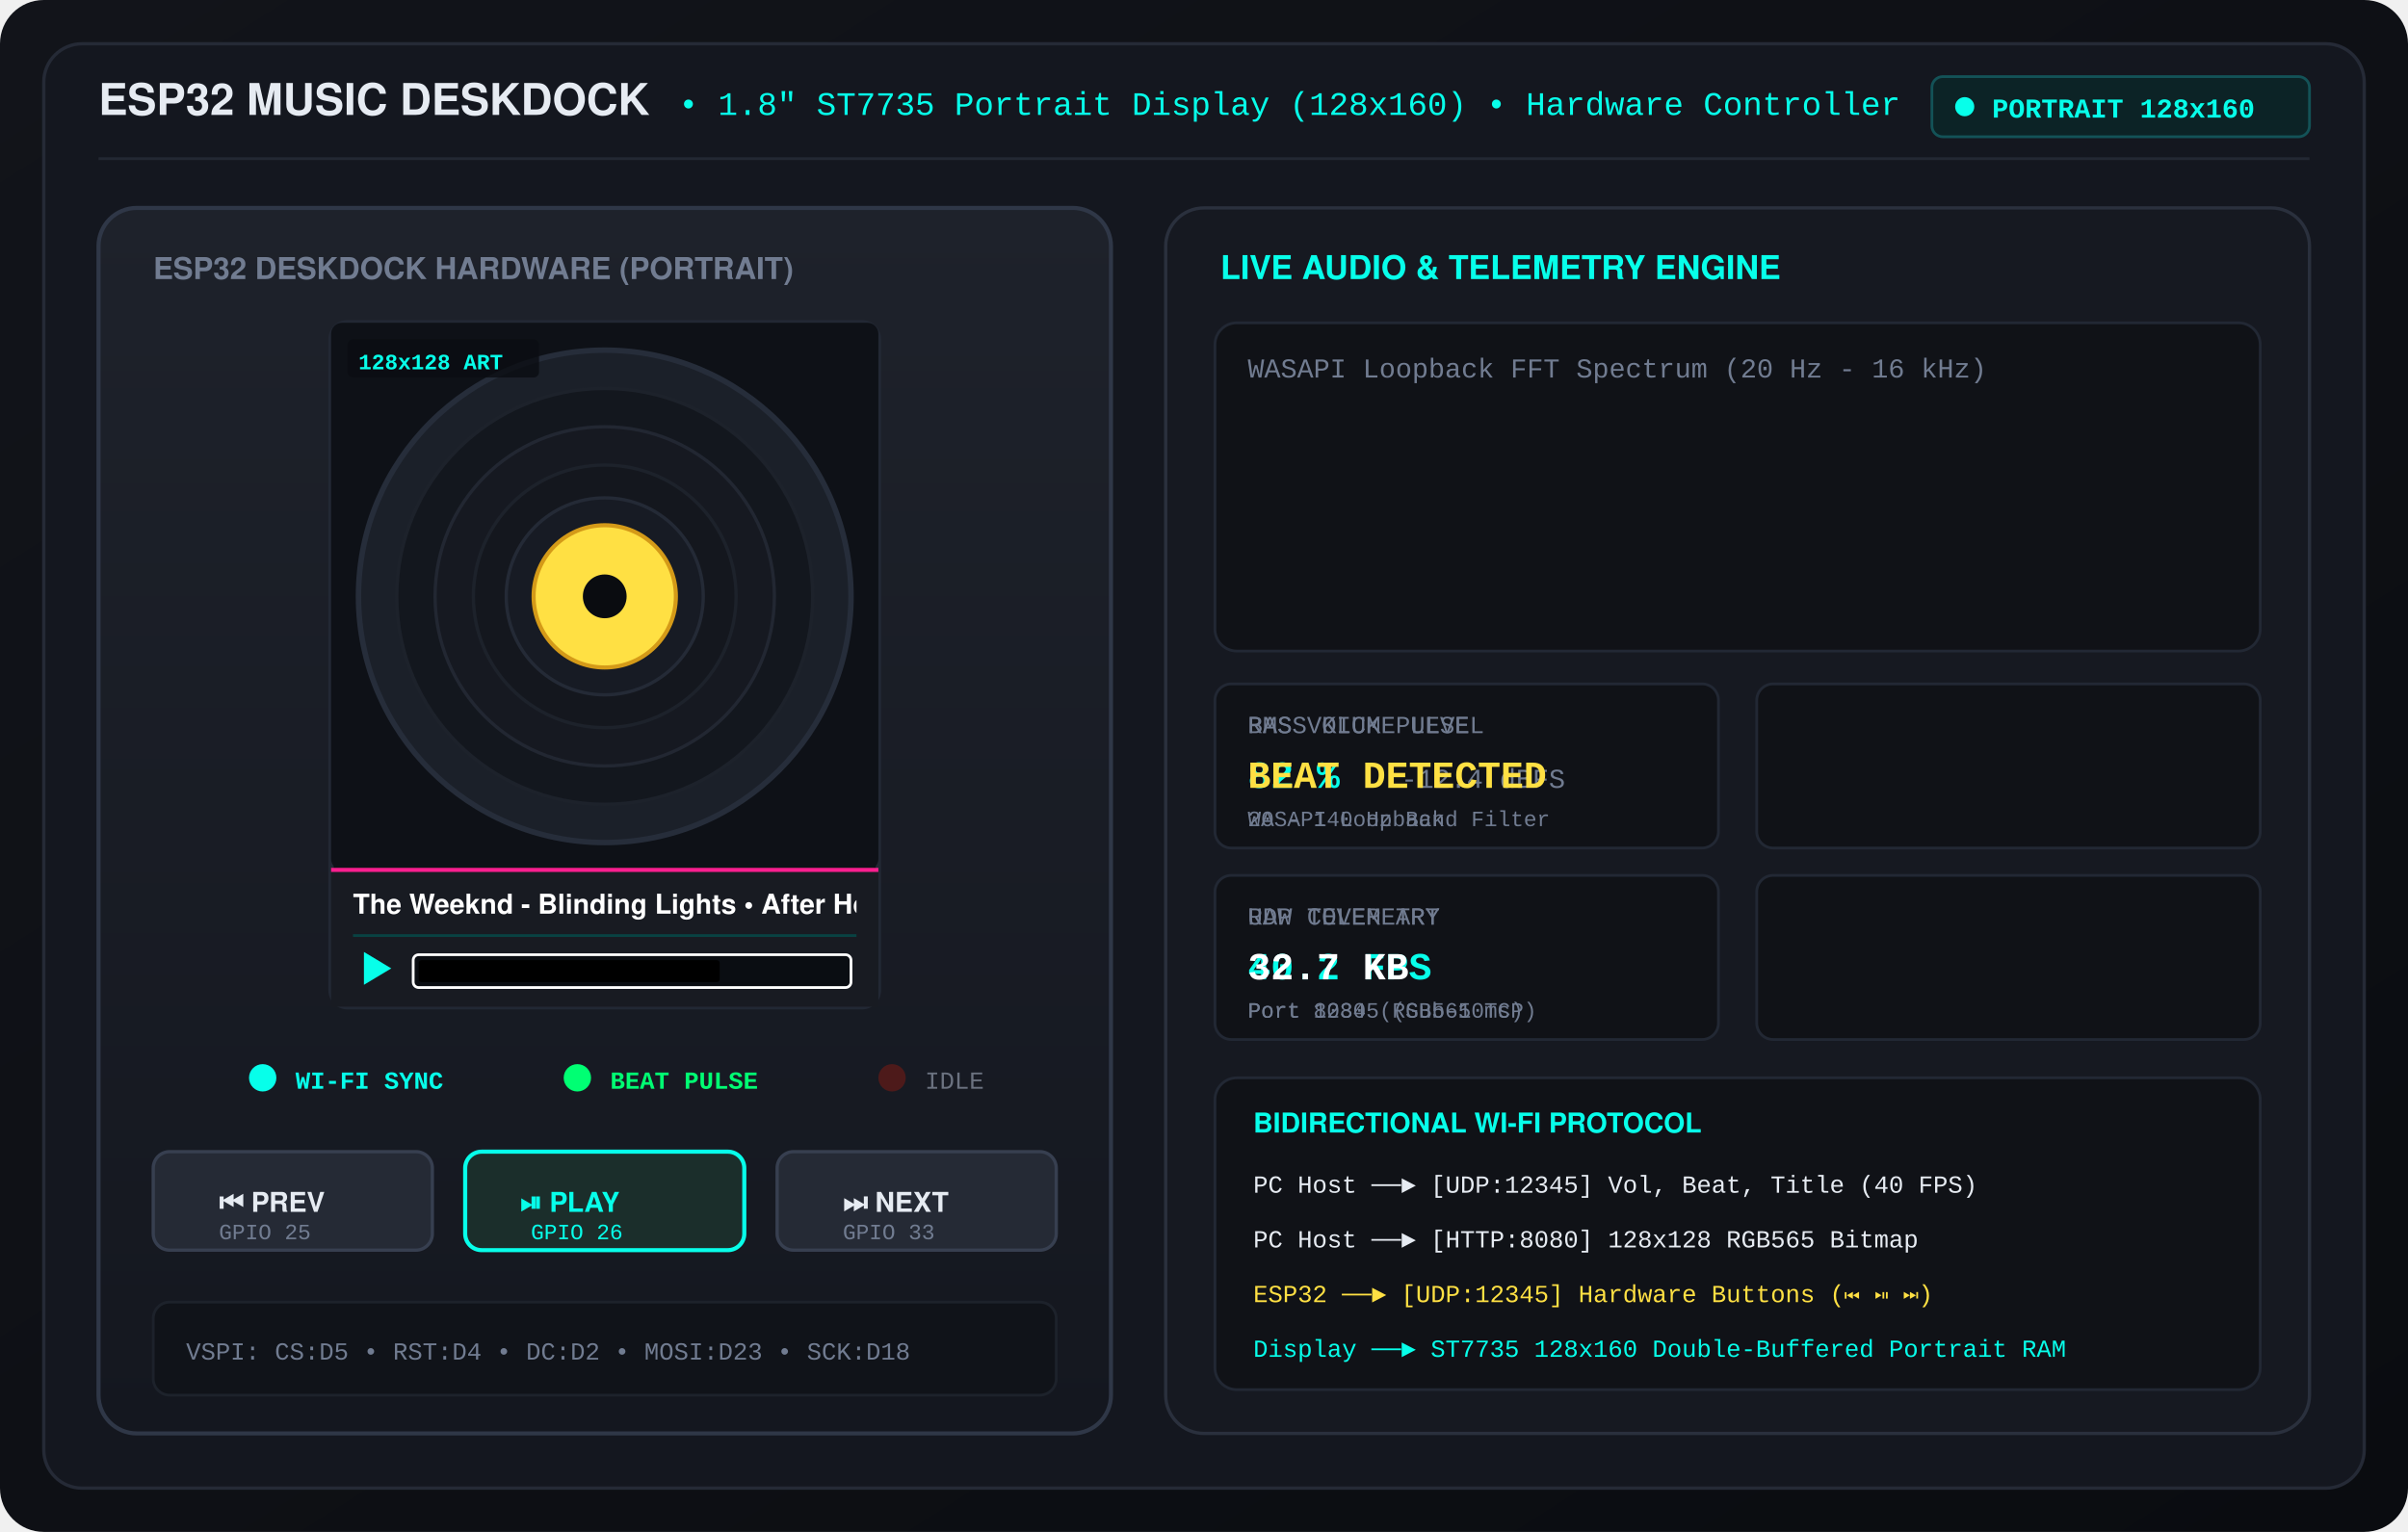
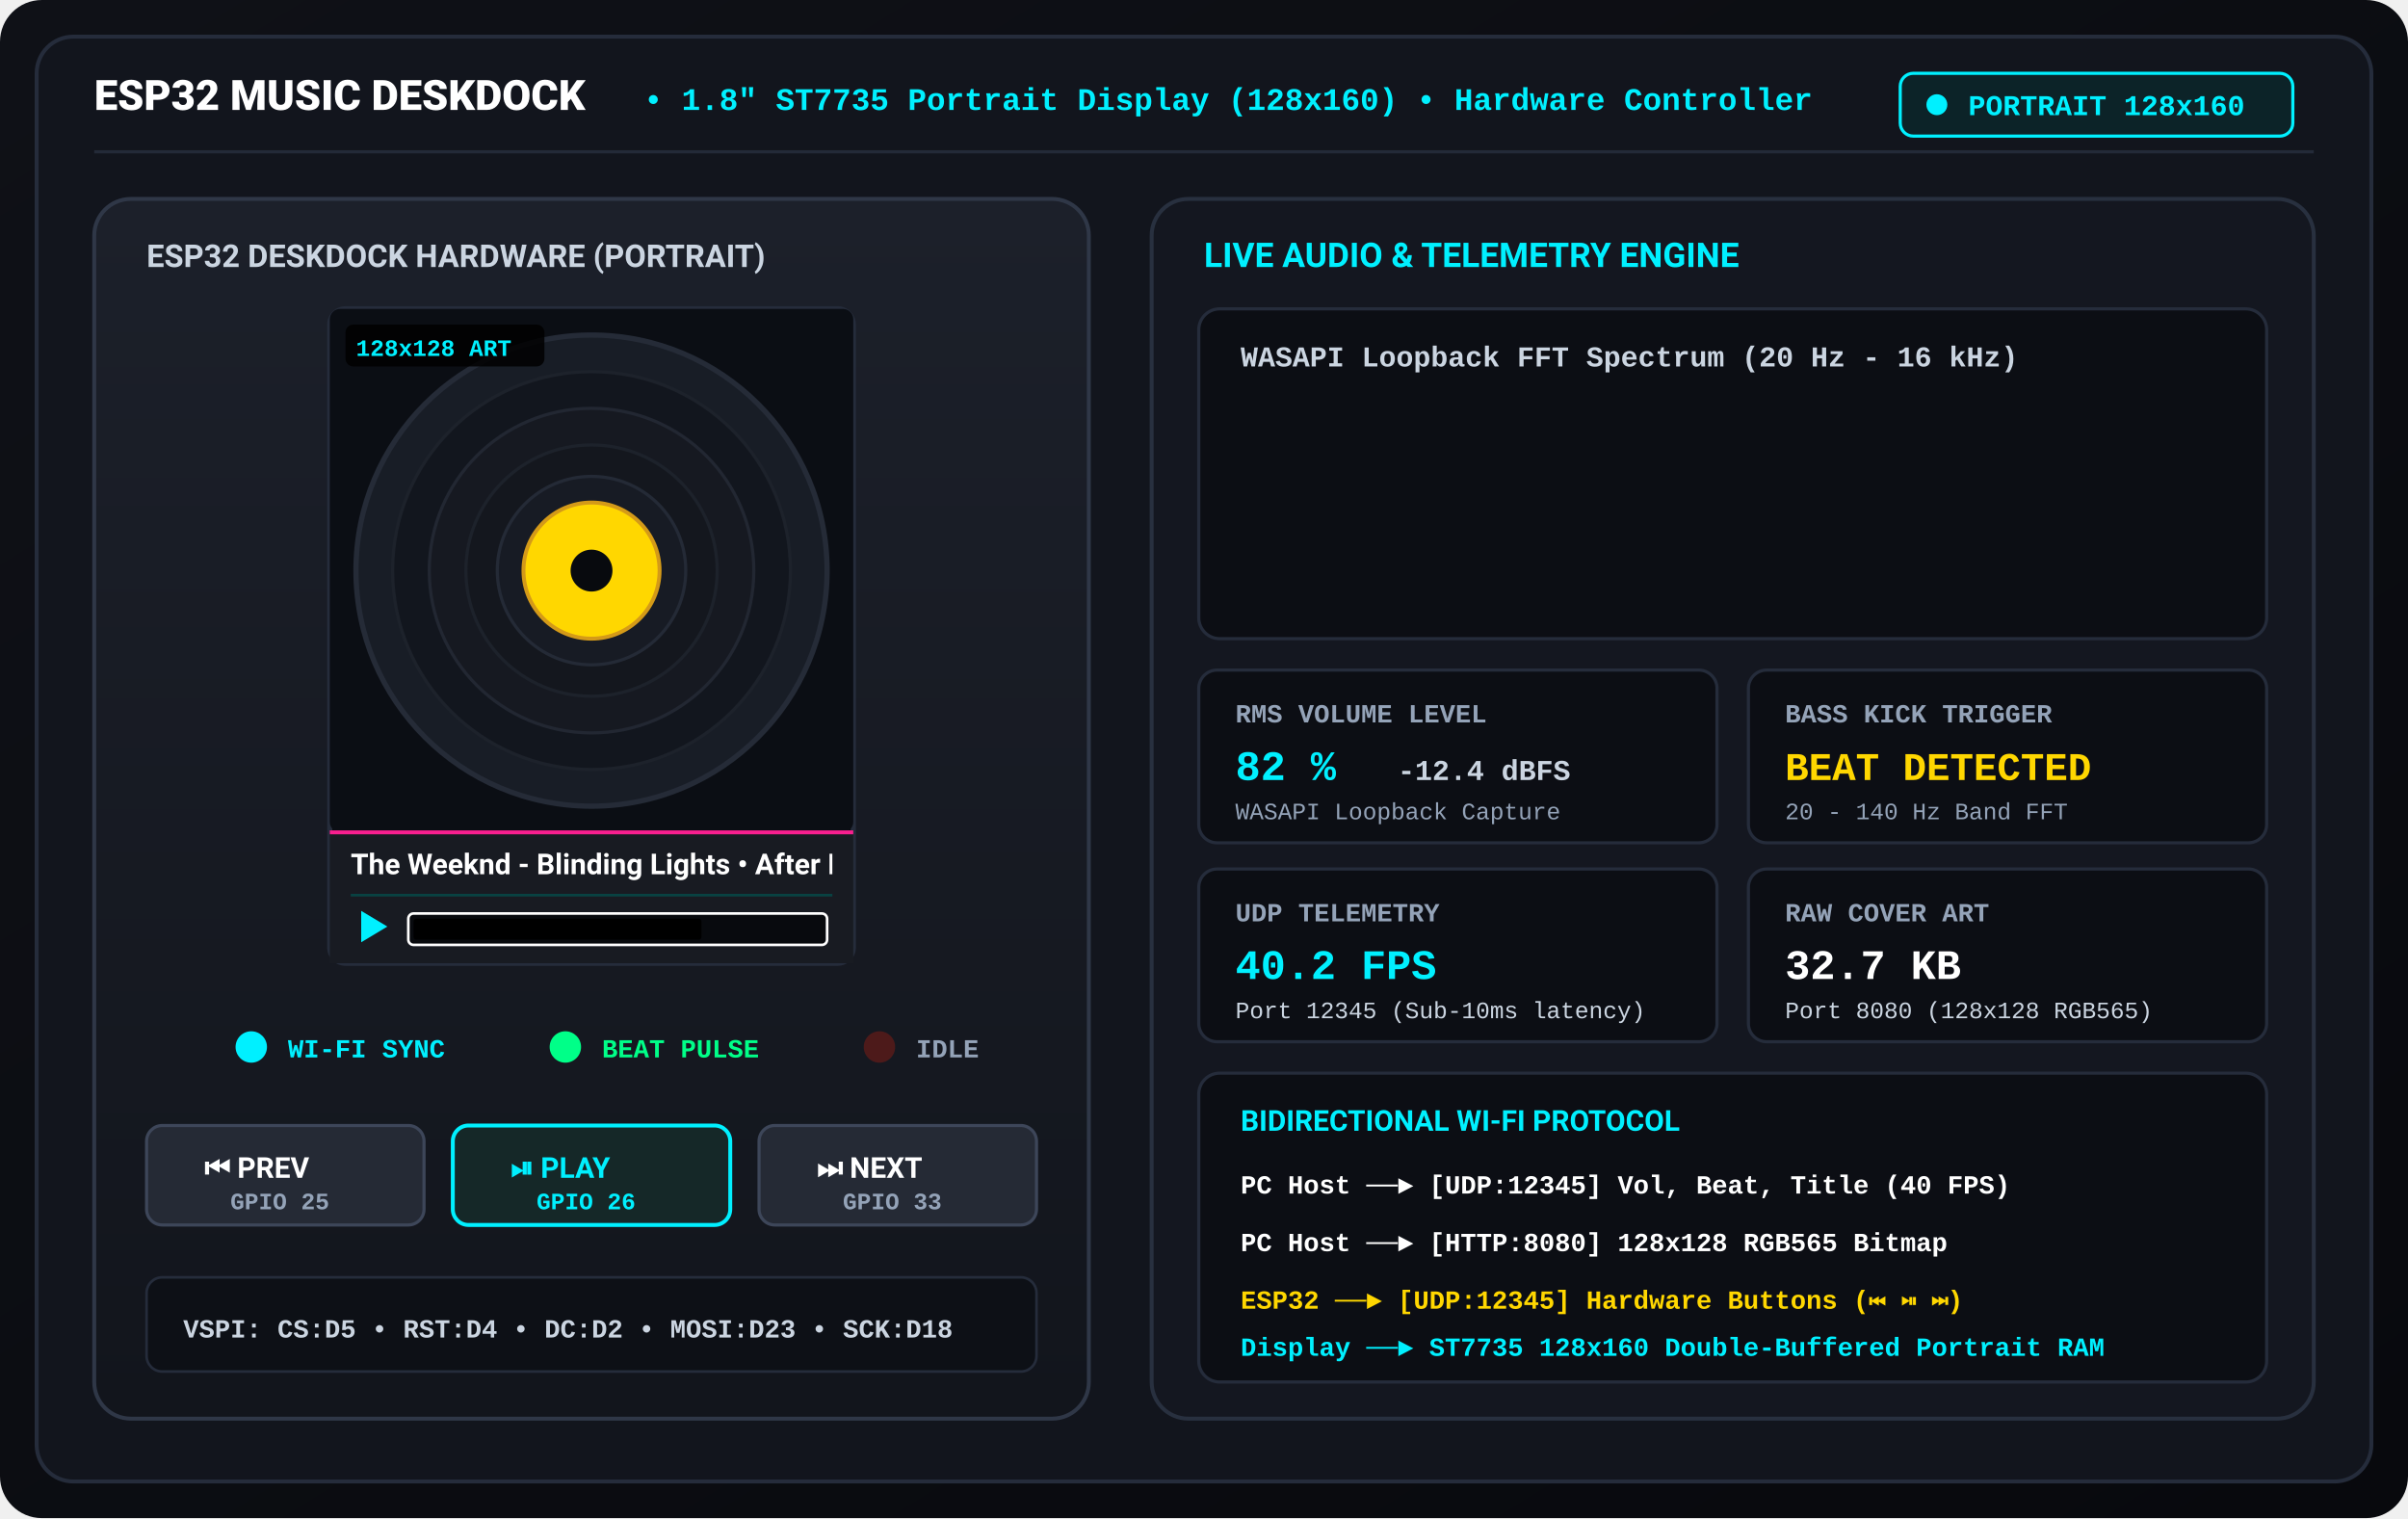
- <svg xmlns="http://www.w3.org/2000/svg" version="1.1" viewBox="0 0 880 560" width="100%" height="100%">
+ <svg xmlns="http://www.w3.org/2000/svg" version="1.1" viewBox="0 0 920 580" width="100%" height="100%">
  <defs>
    <style>
      /*  */
-       .font-sans { font-family: -apple-system, BlinkMacSystemFont, 'Segoe UI', Helvetica, Arial, sans-serif; }
+       .font-sans { font-family: -apple-system, BlinkMacSystemFont, 'Segoe UI', Roboto, Helvetica, Arial, sans-serif; }
      .font-mono { font-family: ui-monospace, SFMono-Regular, Consolas, 'Liberation Mono', Menlo, monospace; }

      /* Visualizer &amp; Device Animations */
      @keyframes spinRecord {
        0% { transform: rotate(0deg); }
        100% { transform: rotate(360deg); }
      }

      @keyframes beatGlow {
        0%, 100% { stroke: #2a1b38; stroke-width: 1.5; opacity: 0.6; }
        15% { stroke: #f81f8f; stroke-width: 3.5; opacity: 1.0; }
        35% { stroke: #ffe043; stroke-width: 2.5; opacity: 1.0; }
        60% { stroke: #2a1b38; stroke-width: 1.5; opacity: 0.6; }
      }

      @keyframes marqueeSlide {
        0%   { transform: translateX(0px); }
-         100% { transform: translateX(-240px); }
+         100% { transform: translateX(-260px); }
      }

      @keyframes volBarAnim {
-         0%, 100% { width: 95px; fill: #07ffea; }
-         15% { width: 130px; fill: #ffe043; }
-         45% { width: 80px; fill: #07ffea; }
-         70% { width: 115px; fill: #07ffea; }
+         0%, 100% { width: 95px; fill: #00f0ff; }
+         15% { width: 130px; fill: #ffd700; }
+         45% { width: 80px; fill: #00f0ff; }
+         70% { width: 115px; fill: #00f0ff; }
      }

      @keyframes ledBeatPulse {
-         0%, 100% { fill: #1d402b; opacity: 0.5; }
-         15% { fill: #00ff73; opacity: 1.0; }
-         45% { fill: #1d402b; opacity: 0.5; }
+         0%, 100% { fill: #103322; opacity: 0.5; }
+         15% { fill: #00ff88; opacity: 1.0; }
+         45% { fill: #103322; opacity: 0.5; }
      }

      @keyframes ledSyncPulse {
-         0%, 100% { fill: #07ffea; opacity: 0.9; }
-         50% { fill: #059c8f; opacity: 0.6; }
+         0%, 100% { fill: #00f0ff; opacity: 1.0; }
+         50% { fill: #0099aa; opacity: 0.7; }
      }

      @keyframes fft1 { 0%, 100% { height: 18px; y: 34px; } 50% { height: 46px; y: 6px; } }
      @keyframes fft2 { 0%, 100% { height: 42px; y: 10px; } 50% { height: 22px; y: 30px; } }
      @keyframes fft3 { 0%, 100% { height: 28px; y: 24px; } 50% { height: 48px; y: 4px; } }
      @keyframes fft4 { 0%, 100% { height: 38px; y: 14px; } 50% { height: 16px; y: 36px; } }
      @keyframes fft5 { 0%, 100% { height: 20px; y: 32px; } 50% { height: 40px; y: 12px; } }
      @keyframes fft6 { 0%, 100% { height: 32px; y: 20px; } 50% { height: 14px; y: 38px; } }

      .record-spin { transform-origin: 100px 100px; animation: spinRecord 9s linear infinite; }
      .beat-box { animation: beatGlow 1.25s ease-in-out infinite; }
      .marquee-text { animation: marqueeSlide 10s linear infinite; }
      .vol-bar { animation: volBarAnim 1.25s ease-in-out infinite; }
      .led-beat { animation: ledBeatPulse 1.25s ease-in-out infinite; }
      .led-sync { animation: ledSyncPulse 3s ease-in-out infinite; }
      /*  */
    </style>
    <linearGradient id="mainBg" x1="0%" y1="0%" x2="100%" y2="100%">
-       <stop offset="0%" stop-color="#12141a" />
-       <stop offset="100%" stop-color="#0a0c10" />
+       <stop offset="0%" stop-color="#0f1117" />
+       <stop offset="100%" stop-color="#08090d" />
    </linearGradient>
    <linearGradient id="chassisGrad" x1="0%" y1="0%" x2="0%" y2="100%">
-       <stop offset="0%" stop-color="#1e222b" />
-       <stop offset="100%" stop-color="#14171f" />
+       <stop offset="0%" stop-color="#1c202a" />
+       <stop offset="100%" stop-color="#12151c" />
    </linearGradient>
  </defs>
-   <rect width="880" height="560" rx="16" fill="url(#mainBg)" />
-   <rect x="16" y="16" width="848" height="528" rx="14" fill="#14171f" stroke="#252a36" stroke-width="1.2" />
+   <rect width="920" height="580" rx="16" fill="url(#mainBg)" />
+   <rect x="14" y="14" width="892" height="552" rx="14" fill="#12151d" stroke="#252c3b" stroke-width="1.5" />
  <g transform="translate(36, 42)">
-     <text x="0" y="0" class="font-sans" font-size="16" font-weight="800" fill="#e6ebf2">ESP32 MUSIC DESKDOCK</text>
-     <text x="212" y="0" class="font-mono" font-size="12" fill="#07ffea">• 1.8" ST7735 Portrait Display (128x160) • Hardware Controller</text>
-     <rect x="670" y="-14" width="138" height="22" rx="4" fill="#0c2326" stroke="#135257" stroke-width="1" />
-     <circle cx="682" cy="-3" r="3.5" fill="#07ffea" />
-     <text x="692" y="1" class="font-mono" font-size="10" font-weight="700" fill="#07ffea">PORTRAIT 128x160</text>
+     <text x="0" y="0" class="font-sans" font-size="16" font-weight="800" fill="#ffffff">ESP32 MUSIC DESKDOCK</text>
+     <text x="210" y="0" class="font-mono" font-size="12" font-weight="600" fill="#00f0ff">• 1.8" ST7735 Portrait Display (128x160) • Hardware Controller</text>
+     <rect x="690" y="-14" width="150" height="24" rx="5" fill="#0c2328" stroke="#00f0ff" stroke-width="1.2" />
+     <circle cx="704" cy="-2" r="4" fill="#00f0ff" />
+     <text x="716" y="2" class="font-mono" font-size="11" font-weight="700" fill="#00f0ff">PORTRAIT 128x160</text>
  </g>
-   <line x1="36" y1="58" x2="844" y2="58" stroke="#232833" stroke-width="1" />
+   <line x1="36" y1="58" x2="884" y2="58" stroke="#232a38" stroke-width="1.2" />
  <g transform="translate(36, 76)">
-     <rect x="0" y="0" width="370" height="448" rx="14" fill="url(#chassisGrad)" stroke="#2f3747" stroke-width="1.5" />
-     <text x="20" y="26" class="font-sans" font-size="11" font-weight="700" fill="#717c91">ESP32 DESKDOCK HARDWARE (PORTRAIT)</text>
-     <rect x="85" y="42" width="200" height="250" rx="6" fill="#0a0c10" stroke="#222834" stroke-width="2" />
-     <g transform="translate(85, 42)">
+     <rect x="0" y="0" width="380" height="466" rx="14" fill="url(#chassisGrad)" stroke="#2f3747" stroke-width="1.5" />
+     <text x="20" y="26" class="font-sans" font-size="12" font-weight="700" fill="#cbd5e1">ESP32 DESKDOCK HARDWARE (PORTRAIT)</text>
+     <rect x="90" y="42" width="200" height="250" rx="6" fill="#080a0e" stroke="#252c3b" stroke-width="2" />
+     <g transform="translate(90, 42)">
      <g clip-path="url(#chassisClip)">
        <clipPath id="chassisClip">
          <rect x="0" y="0" width="200" height="200" rx="4" />
        </clipPath>
-         <rect x="0" y="0" width="200" height="200" fill="#0e1117" />
+         <rect x="0" y="0" width="200" height="200" fill="#0b0e14" />
        <g class="record-spin">
-           <circle cx="100" cy="100" r="90" fill="#1b2029" stroke="#262d3a" stroke-width="2" />
-           <circle cx="100" cy="100" r="76" fill="#13171e" stroke="#1d222b" stroke-width="1.2" />
+           <circle cx="100" cy="100" r="90" fill="#181d26" stroke="#252b37" stroke-width="2" />
+           <circle cx="100" cy="100" r="76" fill="#12161e" stroke="#1d222b" stroke-width="1.2" />
          <circle cx="100" cy="100" r="62" fill="#161921" stroke="#222732" stroke-width="1.2" />
          <circle cx="100" cy="100" r="48" fill="#14171e" stroke="#1d222b" stroke-width="1.2" />
          <circle cx="100" cy="100" r="36" fill="#171b24" stroke="#242a36" stroke-width="1.2" />
-           <circle cx="100" cy="100" r="26" fill="#ffe043" stroke="#d49a18" stroke-width="1.5" />
-           <circle cx="100" cy="100" r="8" fill="#0a0c10" />
+           <circle cx="100" cy="100" r="26" fill="#ffd700" stroke="#d49a18" stroke-width="1.5" />
+           <circle cx="100" cy="100" r="8" fill="#080a0e" />
        </g>
        <rect x="2" y="2" width="196" height="196" rx="2" fill="none" class="beat-box" />
-         <rect x="6" y="6" width="70" height="14" rx="2" fill="#0a0d12" opacity="0.8" />
-         <text x="10" y="17" class="font-mono" font-size="8" font-weight="700" fill="#07ffea">128x128 ART</text>
+         <rect x="6" y="6" width="76" height="16" rx="3" fill="#000000" opacity="0.85" />
+         <text x="10" y="18" class="font-mono" font-size="9" font-weight="700" fill="#00f0ff">128x128 ART</text>
      </g>
      <g transform="translate(0, 200)">
        <rect x="0" y="0" width="200" height="50" fill="#181b22" />
        <line x1="0" y1="0" x2="200" y2="0" stroke="#f81f8f" stroke-width="1.5" />
        <g clip-path="url(#chassisMarqueeClip)">
          <clipPath id="chassisMarqueeClip">
            <rect x="8" y="4" width="184" height="18" />
          </clipPath>
          <g class="marquee-text">
-             <text x="8" y="16" class="font-sans" font-size="10" font-weight="700" fill="#ffffff">The Weeknd - Blinding Lights • After Hours • The Weeknd - Blinding Lights</text>
+             <text x="8" y="16" class="font-sans" font-size="11" font-weight="700" fill="#ffffff">The Weeknd - Blinding Lights • After Hours • The Weeknd - Blinding Lights</text>
          </g>
        </g>
        <line x1="8" y1="24" x2="192" y2="24" stroke="#084242" stroke-width="1" />
-         <polygon points="12,30 12,42 22,36" fill="#07ffea" />
-         <rect x="30" y="31" width="160" height="12" rx="2" fill="#0a0d12" stroke="#ffffff" stroke-width="1" />
+         <polygon points="12,30 12,42 22,36" fill="#00f0ff" />
+         <rect x="30" y="31" width="160" height="12" rx="2" fill="#080a0e" stroke="#ffffff" stroke-width="1" />
        <rect x="32" y="33" width="110" height="8" rx="1" class="vol-bar" />
      </g>
    </g>
-     <g transform="translate(30, 310)">
-       <circle cx="30" cy="8" r="5" fill="#07ffea" class="led-sync" />
-       <text x="42" y="12" class="font-mono" font-size="9" fill="#07ffea" font-weight="600">WI-FI SYNC</text>
-       <circle cx="145" cy="8" r="5" fill="#00ff73" class="led-beat" />
-       <text x="157" y="12" class="font-mono" font-size="9" fill="#00ff73" font-weight="600">BEAT PULSE</text>
-       <circle cx="260" cy="8" r="5" fill="#4d1a1a" />
-       <text x="272" y="12" class="font-mono" font-size="9" fill="#6b7280">IDLE</text>
-     </g>
-     <g transform="translate(20, 345)">
-       <rect x="0" y="0" width="102" height="36" rx="6" fill="#252a35" stroke="#373f50" stroke-width="1.2" />
-       <text x="24" y="22" class="font-sans" font-size="10" font-weight="700" fill="#e6ebf2">⏮ PREV</text>
-       <text x="24" y="32" class="font-mono" font-size="8" fill="#717c91">GPIO 25</text>
-       <rect x="114" y="0" width="102" height="36" rx="6" fill="#1b2e2b" stroke="#07ffea" stroke-width="1.5" />
-       <text x="134" y="22" class="font-sans" font-size="10" font-weight="700" fill="#07ffea">⏯ PLAY</text>
-       <text x="138" y="32" class="font-mono" font-size="8" fill="#07ffea">GPIO 26</text>
-       <rect x="228" y="0" width="102" height="36" rx="6" fill="#252a35" stroke="#373f50" stroke-width="1.2" />
-       <text x="252" y="22" class="font-sans" font-size="10" font-weight="700" fill="#e6ebf2">⏭ NEXT</text>
-       <text x="252" y="32" class="font-mono" font-size="8" fill="#717c91">GPIO 33</text>
-     </g>
-     <g transform="translate(20, 400)">
-       <rect x="0" y="0" width="330" height="34" rx="6" fill="#101319" stroke="#1d222b" stroke-width="1" />
-       <text x="12" y="21" class="font-mono" font-size="9" fill="#717c91">VSPI: CS:D5 • RST:D4 • DC:D2 • MOSI:D23 • SCK:D18</text>
+     <g transform="translate(30, 316)">
+       <circle cx="30" cy="8" r="6" fill="#00f0ff" class="led-sync" />
+       <text x="44" y="12" class="font-mono" font-size="10" fill="#00f0ff" font-weight="700">WI-FI SYNC</text>
+       <circle cx="150" cy="8" r="6" fill="#00ff88" class="led-beat" />
+       <text x="164" y="12" class="font-mono" font-size="10" fill="#00ff88" font-weight="700">BEAT PULSE</text>
+       <circle cx="270" cy="8" r="6" fill="#4d1a1a" />
+       <text x="284" y="12" class="font-mono" font-size="10" fill="#94a3b8" font-weight="600">IDLE</text>
+     </g>
+     <g transform="translate(20, 354)">
+       <rect x="0" y="0" width="106" height="38" rx="6" fill="#252a35" stroke="#3d4659" stroke-width="1.2" />
+       <text x="22" y="20" class="font-sans" font-size="11" font-weight="700" fill="#ffffff">⏮ PREV</text>
+       <text x="32" y="32" class="font-mono" font-size="9" font-weight="600" fill="#94a3b8">GPIO 25</text>
+       <rect x="117" y="0" width="106" height="38" rx="6" fill="#152828" stroke="#00f0ff" stroke-width="1.5" />
+       <text x="139" y="20" class="font-sans" font-size="11" font-weight="700" fill="#00f0ff">⏯ PLAY</text>
+       <text x="149" y="32" class="font-mono" font-size="9" font-weight="600" fill="#00f0ff">GPIO 26</text>
+       <rect x="234" y="0" width="106" height="38" rx="6" fill="#252a35" stroke="#3d4659" stroke-width="1.2" />
+       <text x="256" y="20" class="font-sans" font-size="11" font-weight="700" fill="#ffffff">⏭ NEXT</text>
+       <text x="266" y="32" class="font-mono" font-size="9" font-weight="600" fill="#94a3b8">GPIO 33</text>
+     </g>
+     <g transform="translate(20, 412)">
+       <rect x="0" y="0" width="340" height="36" rx="6" fill="#0d1016" stroke="#252c3b" stroke-width="1" />
+       <text x="14" y="23" class="font-mono" font-size="10" font-weight="600" fill="#cbd5e1">VSPI: CS:D5 • RST:D4 • DC:D2 • MOSI:D23 • SCK:D18</text>
    </g>
  </g>
-   <g transform="translate(426, 76)">
-     <rect x="0" y="0" width="418" height="448" rx="14" fill="#161921" stroke="#2a303d" stroke-width="1.2" />
-     <text x="20" y="26" class="font-sans" font-size="12" font-weight="700" fill="#07ffea">LIVE AUDIO &amp; TELEMETRY ENGINE</text>
-     <rect x="18" y="42" width="382" height="120" rx="8" fill="#101217" stroke="#222834" stroke-width="1" />
-     <text x="30" y="62" class="font-mono" font-size="10" fill="#717c91">WASAPI Loopback FFT Spectrum (20 Hz - 16 kHz)</text>
-     <g transform="translate(30, 72)">
-       <rect x="0" width="9" rx="1.5" fill="#f81f8f" style="animation: fft1 0.75s ease-in-out infinite;" />
-       <rect x="14" width="9" rx="1.5" fill="#f81f8f" style="animation: fft2 0.65s ease-in-out infinite;" />
-       <rect x="28" width="9" rx="1.5" fill="#ffe043" style="animation: fft3 0.85s ease-in-out infinite;" />
-       <rect x="42" width="9" rx="1.5" fill="#ffe043" style="animation: fft4 0.55s ease-in-out infinite;" />
-       <rect x="56" width="9" rx="1.5" fill="#07ffea" style="animation: fft5 0.95s ease-in-out infinite;" />
-       <rect x="70" width="9" rx="1.5" fill="#07ffea" style="animation: fft6 0.75s ease-in-out infinite;" />
-       <rect x="84" width="9" rx="1.5" fill="#07ffea" style="animation: fft1 0.85s ease-in-out infinite;" />
-       <rect x="98" width="9" rx="1.5" fill="#07ffea" style="animation: fft2 0.65s ease-in-out infinite;" />
-       <rect x="112" width="9" rx="1.5" fill="#07ffea" style="animation: fft3 0.95s ease-in-out infinite;" />
-       <rect x="126" width="9" rx="1.5" fill="#07ffea" style="animation: fft4 0.75s ease-in-out infinite;" />
-       <rect x="140" width="9" rx="1.5" fill="#07ffea" style="animation: fft5 0.85s ease-in-out infinite;" />
-       <rect x="154" width="9" rx="1.5" fill="#07ffea" style="animation: fft6 1.05s ease-in-out infinite;" />
-       <rect x="168" width="9" rx="1.5" fill="#07ffea" style="animation: fft1 0.65s ease-in-out infinite;" />
-       <rect x="182" width="9" rx="1.5" fill="#07ffea" style="animation: fft2 1.15s ease-in-out infinite;" />
-       <rect x="196" width="9" rx="1.5" fill="#07ffea" style="animation: fft3 0.75s ease-in-out infinite;" />
-       <rect x="210" width="9" rx="1.5" fill="#07ffea" style="animation: fft4 0.85s ease-in-out infinite;" />
-       <rect x="224" width="9" rx="1.5" fill="#07ffea" style="animation: fft5 0.95s ease-in-out infinite;" />
-       <rect x="238" width="9" rx="1.5" fill="#07ffea" style="animation: fft6 0.75s ease-in-out infinite;" />
-       <rect x="252" width="9" rx="1.5" fill="#07ffea" style="animation: fft1 1.05s ease-in-out infinite;" />
-       <rect x="266" width="9" rx="1.5" fill="#07ffea" style="animation: fft2 0.85s ease-in-out infinite;" />
-       <rect x="280" width="9" rx="1.5" fill="#07ffea" style="animation: fft3 0.75s ease-in-out infinite;" />
-       <rect x="294" width="9" rx="1.5" fill="#07ffea" style="animation: fft4 0.95s ease-in-out infinite;" />
-       <rect x="308" width="9" rx="1.5" fill="#07ffea" style="animation: fft5 0.65s ease-in-out infinite;" />
-       <rect x="322" width="9" rx="1.5" fill="#07ffea" style="animation: fft6 0.85s ease-in-out infinite;" />
-     </g>
-     <g transform="translate(18, 174)">
-       <rect x="0" y="0" width="184" height="60" rx="6" fill="#101217" stroke="#222834" stroke-width="1" />
-       <text x="12" y="18" class="font-mono" font-size="9" fill="#717c91">RMS VOLUME LEVEL</text>
-       <text x="12" y="38" class="font-mono" font-size="14" font-weight="700" fill="#07ffea">82 %</text>
-       <text x="68" y="38" class="font-mono" font-size="10" fill="#717c91">-12.4 dBFS</text>
-       <text x="12" y="52" class="font-mono" font-size="8" fill="#717c91">WASAPI Loopback</text>
-       <rect x="198" y="0" width="184" height="60" rx="6" fill="#101217" stroke="#222834" stroke-width="1" />
-       <text x="12" y="18" class="font-mono" font-size="9" fill="#717c91">BASS KICK PULSE</text>
-       <text x="12" y="38" class="font-mono" font-size="14" font-weight="700" fill="#ffe043">BEAT DETECTED</text>
-       <text x="12" y="52" class="font-mono" font-size="8" fill="#717c91">20 - 140 Hz Band Filter</text>
-       <rect x="0" y="70" width="184" height="60" rx="6" fill="#101217" stroke="#222834" stroke-width="1" />
-       <text x="12" y="88" class="font-mono" font-size="9" fill="#717c91">UDP TELEMETRY</text>
-       <text x="12" y="108" class="font-mono" font-size="14" font-weight="700" fill="#07ffea">40.2 FPS</text>
-       <text x="12" y="122" class="font-mono" font-size="8" fill="#717c91">Port 12345 (Sub-10ms)</text>
-       <rect x="198" y="70" width="184" height="60" rx="6" fill="#101217" stroke="#222834" stroke-width="1" />
-       <text x="12" y="88" class="font-mono" font-size="9" fill="#717c91">RAW COVER ART</text>
-       <text x="12" y="108" class="font-mono" font-size="14" font-weight="700" fill="#ffffff">32.7 KB</text>
-       <text x="12" y="122" class="font-mono" font-size="8" fill="#717c91">Port 8080 (RGB565 TCP)</text>
-     </g>
-     <g transform="translate(18, 318)">
-       <rect x="0" y="0" width="382" height="114" rx="8" fill="#101217" stroke="#222834" stroke-width="1" />
-       <text x="14" y="20" class="font-sans" font-size="10" font-weight="700" fill="#07ffea">BIDIRECTIONAL WI-FI PROTOCOL</text>
-       <text x="14" y="42" class="font-mono" font-size="9" fill="#e6ebf2">PC Host  ──► [UDP:12345] Vol, Beat, Title (40 FPS)</text>
-       <text x="14" y="62" class="font-mono" font-size="9" fill="#e6ebf2">PC Host  ──► [HTTP:8080] 128x128 RGB565 Bitmap</text>
-       <text x="14" y="82" class="font-mono" font-size="9" fill="#ffe043">ESP32    ──► [UDP:12345] Hardware Buttons (⏮ ⏯ ⏭)</text>
-       <text x="14" y="102" class="font-mono" font-size="9" fill="#07ffea">Display  ──► ST7735 128x160 Double-Buffered Portrait RAM</text>
+   <g transform="translate(440, 76)">
+     <rect x="0" y="0" width="444" height="466" rx="14" fill="#141720" stroke="#28303f" stroke-width="1.5" />
+     <text x="20" y="26" class="font-sans" font-size="13" font-weight="700" fill="#00f0ff">LIVE AUDIO &amp; TELEMETRY ENGINE</text>
+     <g transform="translate(18, 42)">
+       <rect x="0" y="0" width="408" height="126" rx="8" fill="#0c0e14" stroke="#252c3b" stroke-width="1.2" />
+       <text x="16" y="22" class="font-mono" font-size="11" font-weight="600" fill="#cbd5e1">WASAPI Loopback FFT Spectrum (20 Hz - 16 kHz)</text>
+       <g transform="translate(16, 40)">
+         <rect x="0" width="10" rx="1.5" fill="#f81f8f" style="animation: fft1 0.75s ease-in-out infinite;" />
+         <rect x="15" width="10" rx="1.5" fill="#f81f8f" style="animation: fft2 0.65s ease-in-out infinite;" />
+         <rect x="30" width="10" rx="1.5" fill="#ffd700" style="animation: fft3 0.85s ease-in-out infinite;" />
+         <rect x="45" width="10" rx="1.5" fill="#ffd700" style="animation: fft4 0.55s ease-in-out infinite;" />
+         <rect x="60" width="10" rx="1.5" fill="#00f0ff" style="animation: fft5 0.95s ease-in-out infinite;" />
+         <rect x="75" width="10" rx="1.5" fill="#00f0ff" style="animation: fft6 0.75s ease-in-out infinite;" />
+         <rect x="90" width="10" rx="1.5" fill="#00f0ff" style="animation: fft1 0.85s ease-in-out infinite;" />
+         <rect x="105" width="10" rx="1.5" fill="#00f0ff" style="animation: fft2 0.65s ease-in-out infinite;" />
+         <rect x="120" width="10" rx="1.5" fill="#00f0ff" style="animation: fft3 0.95s ease-in-out infinite;" />
+         <rect x="135" width="10" rx="1.5" fill="#00f0ff" style="animation: fft4 0.75s ease-in-out infinite;" />
+         <rect x="150" width="10" rx="1.5" fill="#00f0ff" style="animation: fft5 0.85s ease-in-out infinite;" />
+         <rect x="165" width="10" rx="1.5" fill="#00f0ff" style="animation: fft6 1.05s ease-in-out infinite;" />
+         <rect x="180" width="10" rx="1.5" fill="#00f0ff" style="animation: fft1 0.65s ease-in-out infinite;" />
+         <rect x="195" width="10" rx="1.5" fill="#00f0ff" style="animation: fft2 1.15s ease-in-out infinite;" />
+         <rect x="210" width="10" rx="1.5" fill="#00f0ff" style="animation: fft3 0.75s ease-in-out infinite;" />
+         <rect x="225" width="10" rx="1.5" fill="#00f0ff" style="animation: fft4 0.85s ease-in-out infinite;" />
+         <rect x="240" width="10" rx="1.5" fill="#00f0ff" style="animation: fft5 0.95s ease-in-out infinite;" />
+         <rect x="255" width="10" rx="1.5" fill="#00f0ff" style="animation: fft6 0.75s ease-in-out infinite;" />
+         <rect x="270" width="10" rx="1.5" fill="#00f0ff" style="animation: fft1 1.05s ease-in-out infinite;" />
+         <rect x="285" width="10" rx="1.5" fill="#00f0ff" style="animation: fft2 0.85s ease-in-out infinite;" />
+         <rect x="300" width="10" rx="1.5" fill="#00f0ff" style="animation: fft3 0.75s ease-in-out infinite;" />
+         <rect x="315" width="10" rx="1.5" fill="#00f0ff" style="animation: fft4 0.95s ease-in-out infinite;" />
+         <rect x="330" width="10" rx="1.5" fill="#00f0ff" style="animation: fft5 0.65s ease-in-out infinite;" />
+         <rect x="345" width="10" rx="1.5" fill="#00f0ff" style="animation: fft6 0.85s ease-in-out infinite;" />
+         <rect x="360" width="10" rx="1.5" fill="#00f0ff" style="animation: fft1 0.75s ease-in-out infinite;" />
+       </g>
+     </g>
+     <g transform="translate(18, 180)">
+       <rect x="0" y="0" width="198" height="66" rx="7" fill="#0c0e14" stroke="#252c3b" stroke-width="1.2" />
+       <text x="14" y="20" class="font-mono" font-size="10" font-weight="700" fill="#94a3b8">RMS VOLUME LEVEL</text>
+       <text x="14" y="42" class="font-mono" font-size="16" font-weight="800" fill="#00f0ff">82 %</text>
+       <text x="76" y="42" class="font-mono" font-size="11" font-weight="600" fill="#cbd5e1">-12.4 dBFS</text>
+       <text x="14" y="57" class="font-mono" font-size="9" fill="#94a3b8">WASAPI Loopback Capture</text>
+     </g>
+     <g transform="translate(228, 180)">
+       <rect x="0" y="0" width="198" height="66" rx="7" fill="#0c0e14" stroke="#252c3b" stroke-width="1.2" />
+       <text x="14" y="20" class="font-mono" font-size="10" font-weight="700" fill="#94a3b8">BASS KICK TRIGGER</text>
+       <text x="14" y="42" class="font-mono" font-size="15" font-weight="800" fill="#ffd700">BEAT DETECTED</text>
+       <text x="14" y="57" class="font-mono" font-size="9" fill="#94a3b8">20 - 140 Hz Band FFT</text>
+     </g>
+     <g transform="translate(18, 256)">
+       <rect x="0" y="0" width="198" height="66" rx="7" fill="#0c0e14" stroke="#252c3b" stroke-width="1.2" />
+       <text x="14" y="20" class="font-mono" font-size="10" font-weight="700" fill="#94a3b8">UDP TELEMETRY</text>
+       <text x="14" y="42" class="font-mono" font-size="16" font-weight="800" fill="#00f0ff">40.2 FPS</text>
+       <text x="14" y="57" class="font-mono" font-size="9" fill="#cbd5e1">Port 12345 (Sub-10ms latency)</text>
+     </g>
+     <g transform="translate(228, 256)">
+       <rect x="0" y="0" width="198" height="66" rx="7" fill="#0c0e14" stroke="#252c3b" stroke-width="1.2" />
+       <text x="14" y="20" class="font-mono" font-size="10" font-weight="700" fill="#94a3b8">RAW COVER ART</text>
+       <text x="14" y="42" class="font-mono" font-size="16" font-weight="800" fill="#ffffff">32.7 KB</text>
+       <text x="14" y="57" class="font-mono" font-size="9" fill="#cbd5e1">Port 8080 (128x128 RGB565)</text>
+     </g>
+     <g transform="translate(18, 334)">
+       <rect x="0" y="0" width="408" height="118" rx="8" fill="#0c0e14" stroke="#252c3b" stroke-width="1.2" />
+       <text x="16" y="22" class="font-sans" font-size="11" font-weight="700" fill="#00f0ff">BIDIRECTIONAL WI-FI PROTOCOL</text>
+       <text x="16" y="46" class="font-mono" font-size="10" font-weight="600" fill="#ffffff">PC Host  ──► [UDP:12345] Vol, Beat, Title (40 FPS)</text>
+       <text x="16" y="68" class="font-mono" font-size="10" font-weight="600" fill="#ffffff">PC Host  ──► [HTTP:8080] 128x128 RGB565 Bitmap</text>
+       <text x="16" y="90" class="font-mono" font-size="10" font-weight="700" fill="#ffd700">ESP32    ──► [UDP:12345] Hardware Buttons (⏮ ⏯ ⏭)</text>
+       <text x="16" y="108" class="font-mono" font-size="10" font-weight="600" fill="#00f0ff">Display  ──► ST7735 128x160 Double-Buffered Portrait RAM</text>
    </g>
  </g>
</svg>
